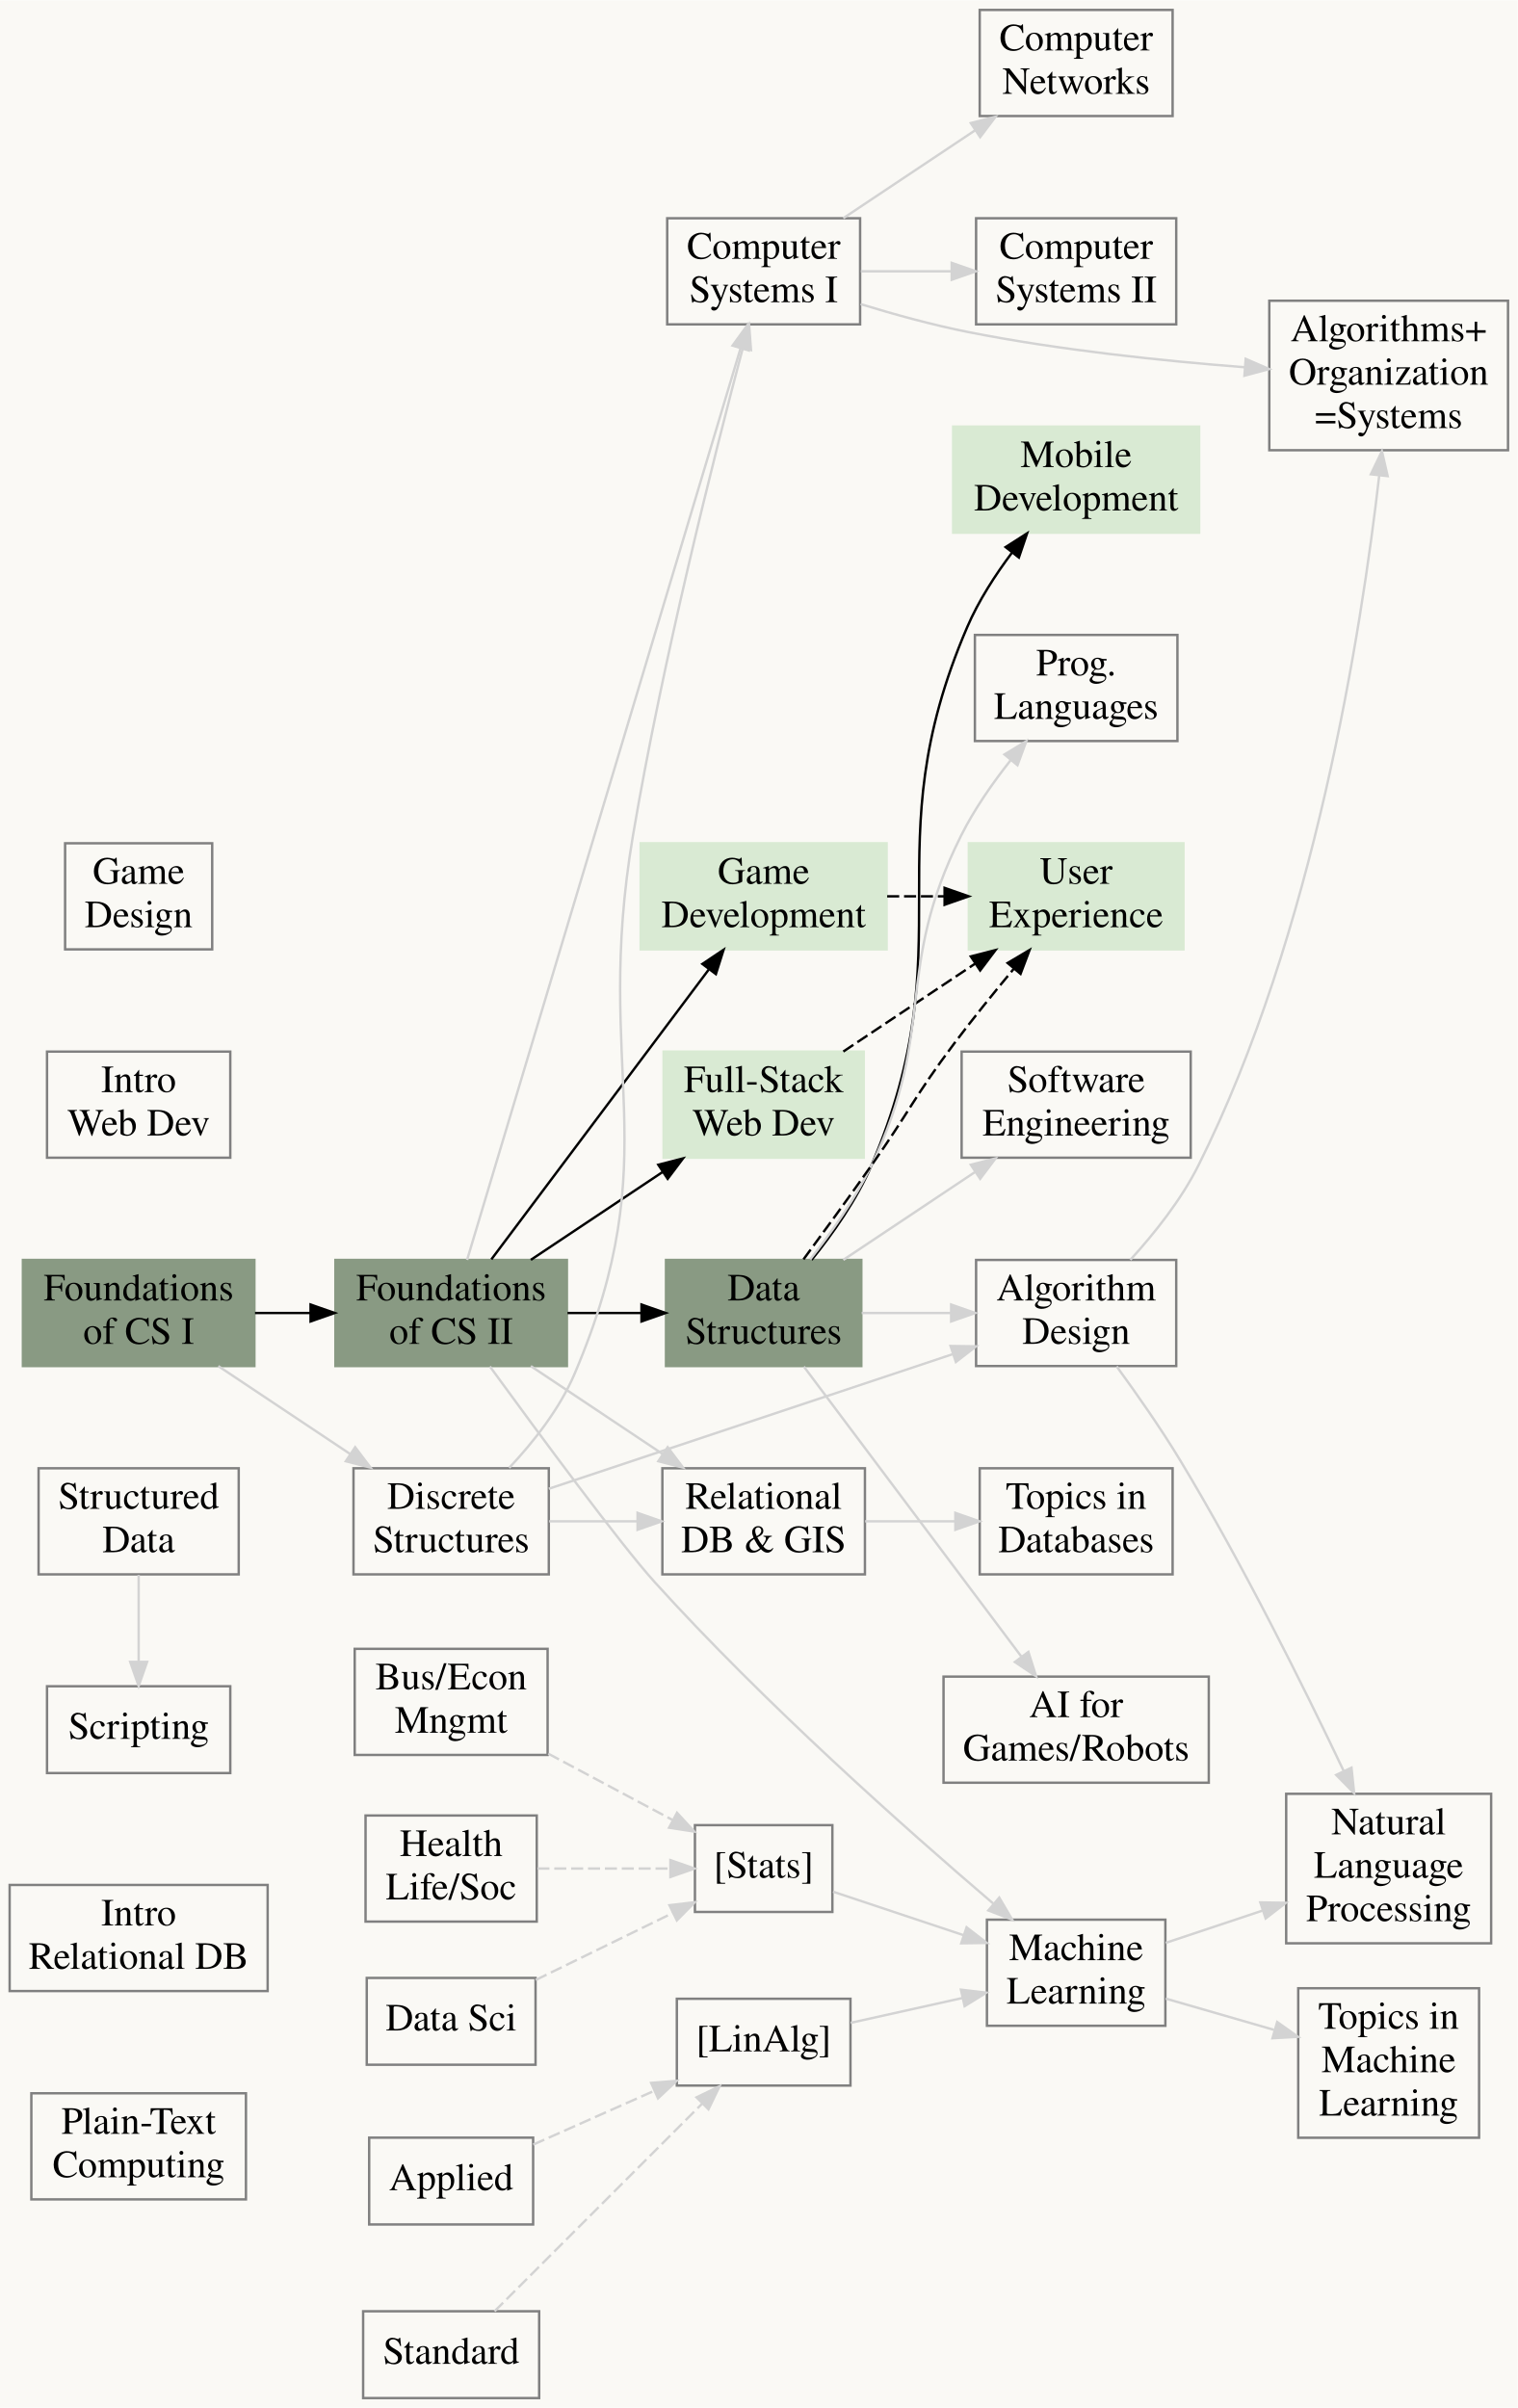
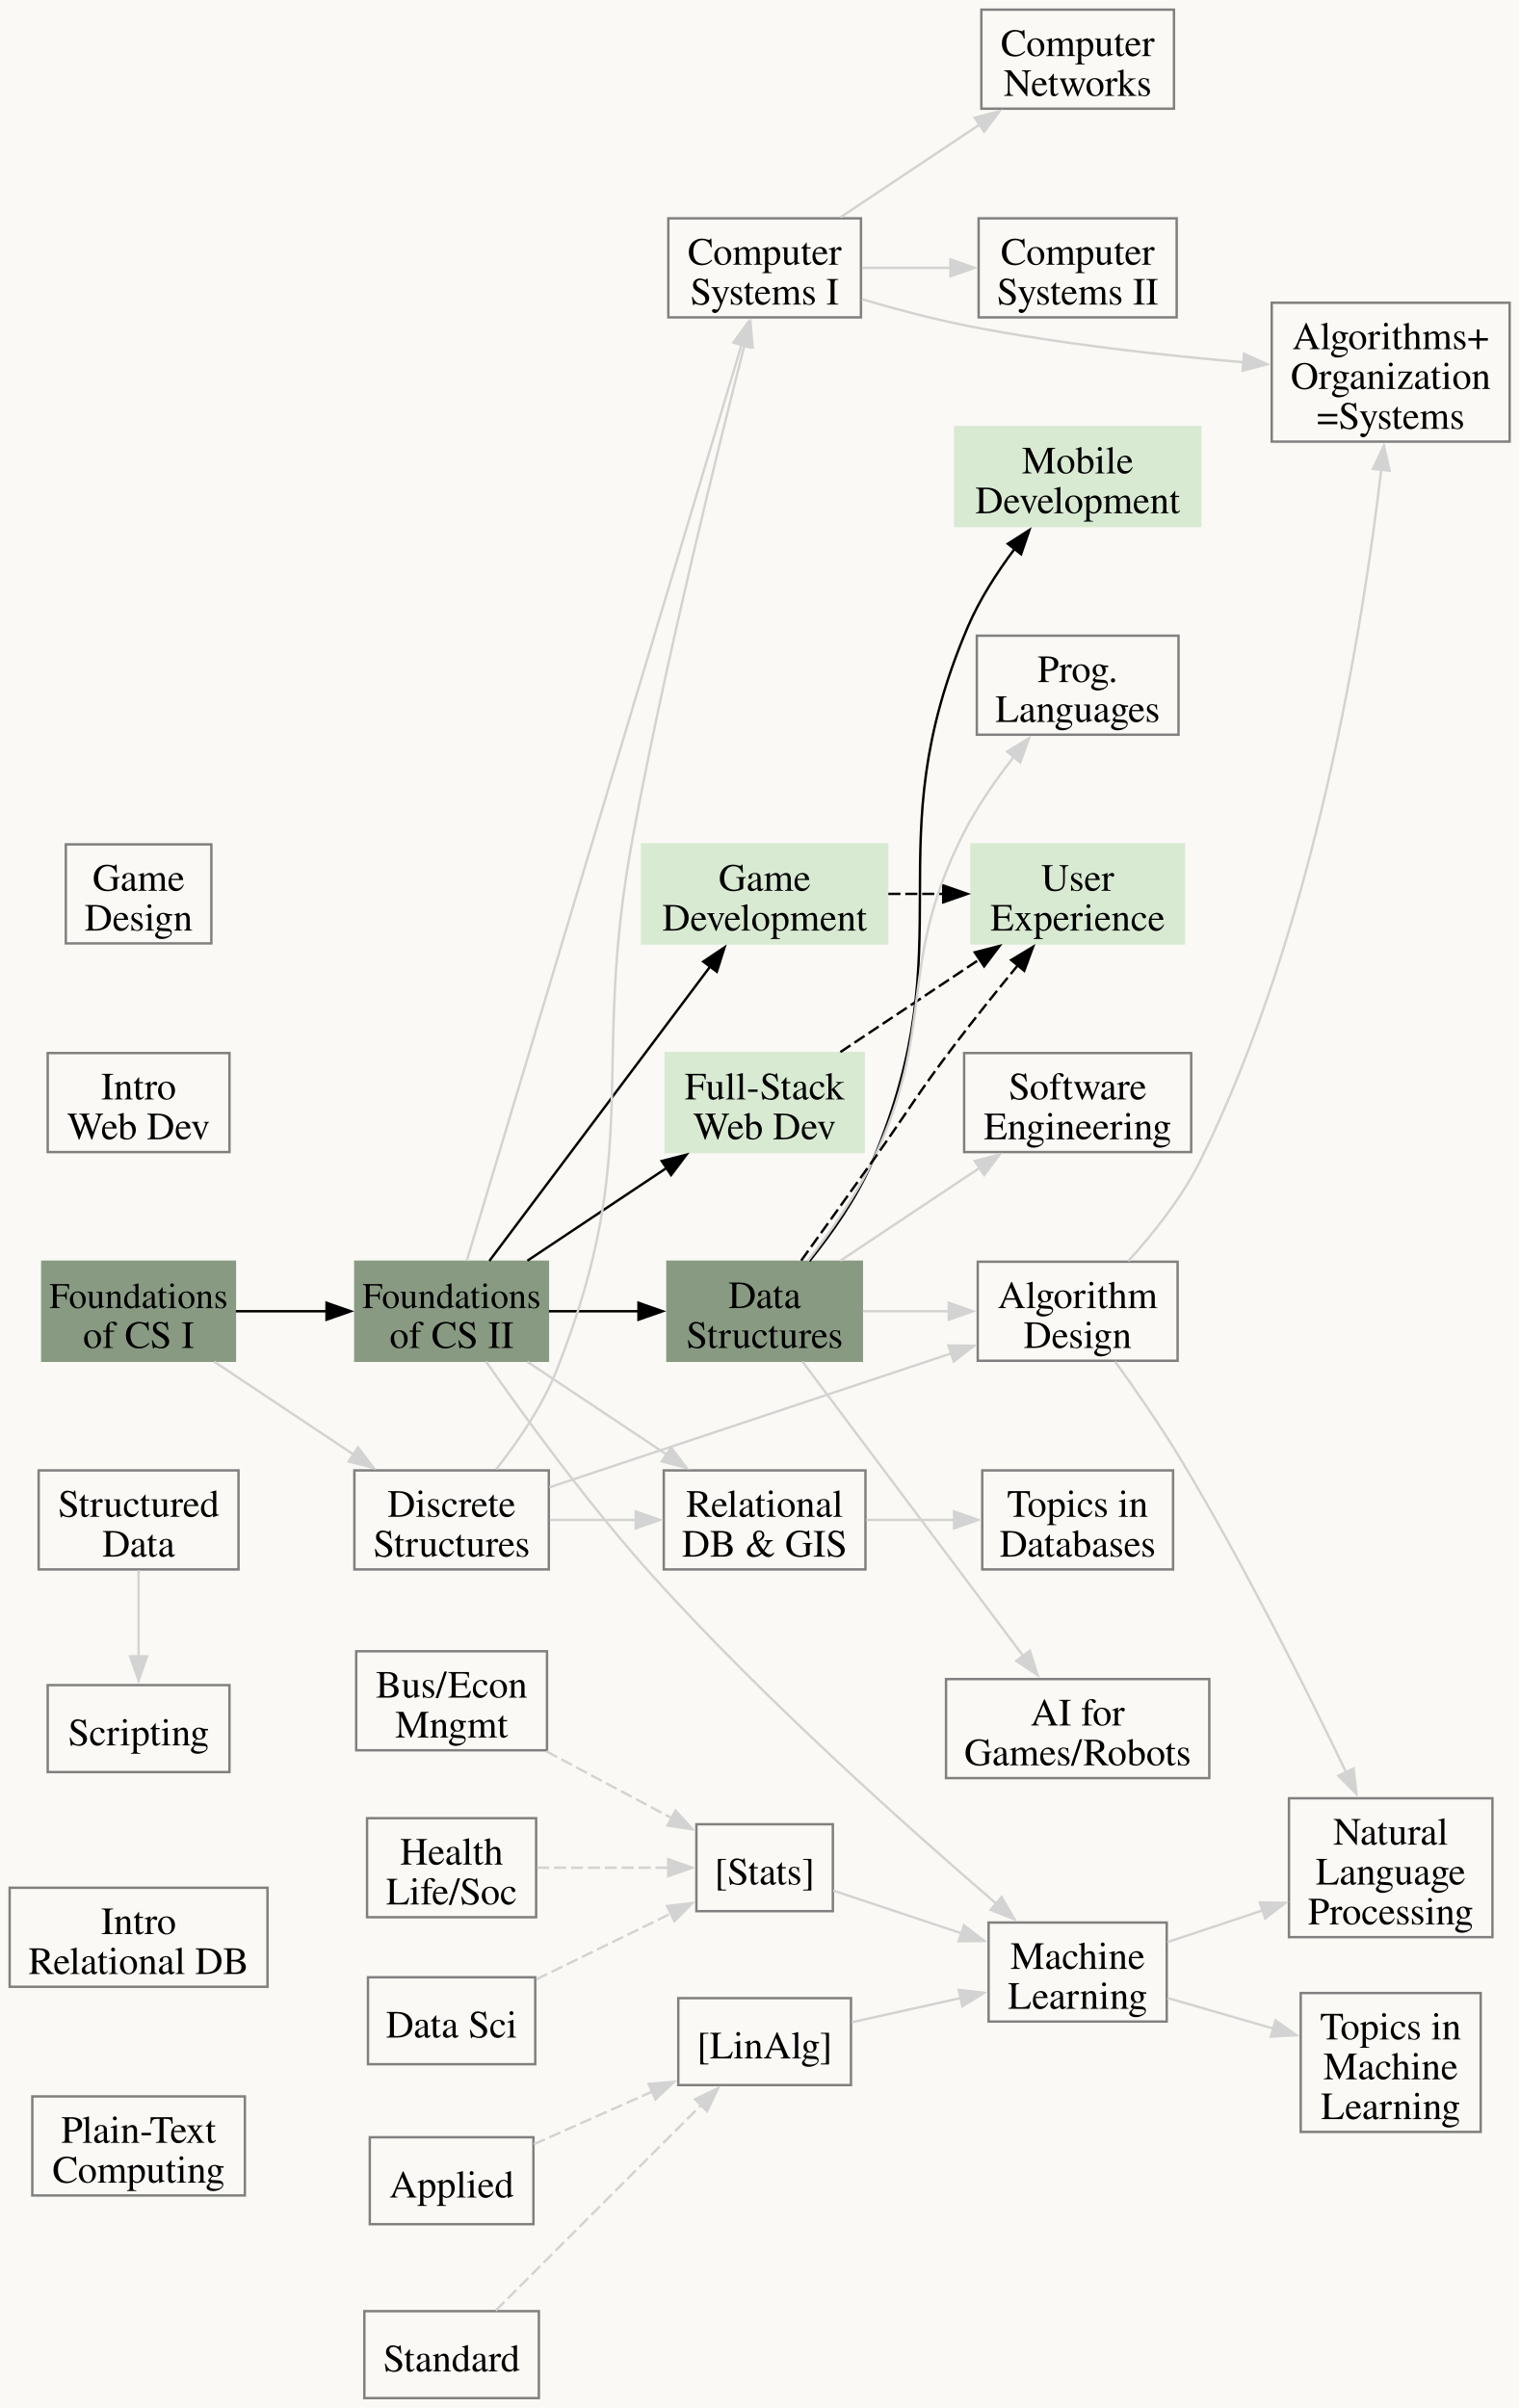
- <svg xmlns="http://www.w3.org/2000/svg" width="629pt" height="998pt" viewBox="0.00 0.00 629.40 998.40">
-   <g id="graph0" class="graph" transform="scale(1 1) rotate(0) translate(4 994.4)">
-     <polygon fill="#faf9f5" stroke="none" points="-4,4 -4,-994.4 625.4,-994.4 625.4,4 -4,4" />
+ <svg xmlns="http://www.w3.org/2000/svg" width="629pt" height="997pt" viewBox="0.00 0.00 629.00 997.00">
+   <g id="graph0" class="graph" transform="scale(1 1) rotate(0) translate(4 992.9)">
+     <polygon fill="#faf9f5" stroke="none" points="-4,4 -4,-992.9 625.02,-992.9 625.02,4 -4,4" />
    <g id="node1" class="node">
-       <polygon fill="none" stroke="gray" points="91.5,-558.4 15.5,-558.4 15.5,-514.4 91.5,-514.4 91.5,-558.4" />
-       <text text-anchor="middle" x="53.5" y="-541.6" font-family="Times" font-size="16.00">Intro</text>
-       <text text-anchor="middle" x="53.5" y="-523.6" font-family="Times" font-size="16.00">Web Dev</text>
+       <polygon fill="none" stroke="gray" points="91,-556.9 15.75,-556.9 15.75,-515.9 91,-515.9 91,-556.9" />
+       <text xml:space="preserve" text-anchor="middle" x="53.38" y="-537.7" font-family="Times" font-size="16.00">Intro</text>
+       <text xml:space="preserve" text-anchor="middle" x="53.38" y="-521.2" font-family="Times" font-size="16.00">Web Dev</text>
    </g>
    <g id="node2" class="node">
-       <polygon fill="none" stroke="gray" points="84,-644.8 23,-644.8 23,-600.8 84,-600.8 84,-644.8" />
-       <text text-anchor="middle" x="53.5" y="-628" font-family="Times" font-size="16.00">Game</text>
-       <text text-anchor="middle" x="53.5" y="-610" font-family="Times" font-size="16.00">Design</text>
+       <polygon fill="none" stroke="gray" points="83.5,-643.3 23.25,-643.3 23.25,-602.3 83.5,-602.3 83.5,-643.3" />
+       <text xml:space="preserve" text-anchor="middle" x="53.38" y="-624.1" font-family="Times" font-size="16.00">Game</text>
+       <text xml:space="preserve" text-anchor="middle" x="53.38" y="-607.6" font-family="Times" font-size="16.00">Design</text>
    </g>
    <g id="node3" class="node">
-       <polygon fill="none" stroke="gray" points="95,-385.6 12,-385.6 12,-341.6 95,-341.6 95,-385.6" />
-       <text text-anchor="middle" x="53.5" y="-368.8" font-family="Times" font-size="16.00">Structured</text>
-       <text text-anchor="middle" x="53.5" y="-350.8" font-family="Times" font-size="16.00">Data</text>
+       <polygon fill="none" stroke="gray" points="94.75,-384.1 12,-384.1 12,-343.1 94.75,-343.1 94.75,-384.1" />
+       <text xml:space="preserve" text-anchor="middle" x="53.38" y="-364.9" font-family="Times" font-size="16.00">Structured</text>
+       <text xml:space="preserve" text-anchor="middle" x="53.38" y="-348.4" font-family="Times" font-size="16.00">Data</text>
    </g>
    <g id="node4" class="node">
-       <polygon fill="none" stroke="gray" points="91.5,-295.2 15.5,-295.2 15.5,-259.2 91.5,-259.2 91.5,-295.2" />
-       <text text-anchor="middle" x="53.5" y="-273.4" font-family="Times" font-size="16.00">Scripting</text>
+       <polygon fill="none" stroke="gray" points="91,-295.2 15.75,-295.2 15.75,-259.2 91,-259.2 91,-295.2" />
+       <text xml:space="preserve" text-anchor="middle" x="53.38" y="-270.25" font-family="Times" font-size="16.00">Scripting</text>
    </g>
    <g id="edge1" class="edge">
-       <path fill="none" stroke="lightgray" d="M53.5,-341.35C53.5,-330.4 53.5,-317.08 53.5,-305.43" />
-       <polygon fill="lightgray" stroke="lightgray" points="57,-305.3 53.5,-295.3 50,-305.3 57,-305.3" />
+       <path fill="none" stroke="lightgray" d="M53.38,-342.68C53.38,-331.9 53.38,-318.56 53.38,-306.74" />
+       <polygon fill="lightgray" stroke="lightgray" points="56.88,-307.09 53.38,-297.09 49.88,-307.09 56.88,-307.09" />
    </g>
    <g id="node5" class="node">
-       <polygon fill="none" stroke="gray" points="107,-212.8 0,-212.8 0,-168.8 107,-168.8 107,-212.8" />
-       <text text-anchor="middle" x="53.5" y="-196" font-family="Times" font-size="16.00">Intro</text>
-       <text text-anchor="middle" x="53.5" y="-178" font-family="Times" font-size="16.00">Relational DB</text>
+       <polygon fill="none" stroke="gray" points="106.75,-211.3 0,-211.3 0,-170.3 106.75,-170.3 106.75,-211.3" />
+       <text xml:space="preserve" text-anchor="middle" x="53.38" y="-192.1" font-family="Times" font-size="16.00">Intro</text>
+       <text xml:space="preserve" text-anchor="middle" x="53.38" y="-175.6" font-family="Times" font-size="16.00">Relational DB</text>
    </g>
    <g id="node6" class="node">
-       <polygon fill="none" stroke="gray" points="98,-126.4 9,-126.4 9,-82.4 98,-82.4 98,-126.4" />
-       <text text-anchor="middle" x="53.5" y="-109.6" font-family="Times" font-size="16.00">Plain-Text</text>
-       <text text-anchor="middle" x="53.5" y="-91.6" font-family="Times" font-size="16.00">Computing</text>
+       <polygon fill="none" stroke="gray" points="97.38,-124.9 9.38,-124.9 9.38,-83.9 97.38,-83.9 97.38,-124.9" />
+       <text xml:space="preserve" text-anchor="middle" x="53.38" y="-105.7" font-family="Times" font-size="16.00">Plain-Text</text>
+       <text xml:space="preserve" text-anchor="middle" x="53.38" y="-89.2" font-family="Times" font-size="16.00">Computing</text>
    </g>
    <g id="node7" class="node">
-       <polygon fill="#899a83" stroke="#899a83" points="101.5,-472 5.5,-472 5.5,-428 101.5,-428 101.5,-472" />
-       <text text-anchor="middle" x="53.5" y="-455.2" font-family="Times" font-size="16.00">Foundations</text>
-       <text text-anchor="middle" x="53.5" y="-437.2" font-family="Times" font-size="16.00">of CS I</text>
+       <polygon fill="#899a83" stroke="#899a83" points="93.25,-470.5 13.5,-470.5 13.5,-429.5 93.25,-429.5 93.25,-470.5" />
+       <text xml:space="preserve" text-anchor="middle" x="53.38" y="-451.3" font-family="Times" font-size="15.00">Foundations</text>
+       <text xml:space="preserve" text-anchor="middle" x="53.38" y="-434.8" font-family="Times" font-size="16.00">of CS I</text>
    </g>
    <g id="node8" class="node">
-       <polygon fill="#899a83" stroke="#899a83" points="231.1,-472 135.1,-472 135.1,-428 231.1,-428 231.1,-472" />
-       <text text-anchor="middle" x="183.1" y="-455.2" font-family="Times" font-size="16.00">Foundations</text>
-       <text text-anchor="middle" x="183.1" y="-437.2" font-family="Times" font-size="16.00">of CS II</text>
+       <polygon fill="#899a83" stroke="#899a83" points="222.85,-470.5 143.1,-470.5 143.1,-429.5 222.85,-429.5 222.85,-470.5" />
+       <text xml:space="preserve" text-anchor="middle" x="182.97" y="-451.3" font-family="Times" font-size="15.00">Foundations</text>
+       <text xml:space="preserve" text-anchor="middle" x="182.97" y="-434.8" font-family="Times" font-size="16.00">of CS II</text>
    </g>
    <g id="edge2" class="edge">
-       <path fill="none" stroke="black" d="M101.76,-450C109.26,-450 117.09,-450 124.79,-450" />
-       <polygon fill="black" stroke="black" points="124.8,-453.5 134.8,-450 124.8,-446.5 124.8,-453.5" />
+       <path fill="none" stroke="black" d="M93.67,-450C105.62,-450 118.87,-450 131.42,-450" />
+       <polygon fill="black" stroke="black" points="131.19,-453.5 141.19,-450 131.19,-446.5 131.19,-453.5" />
    </g>
    <g id="node12" class="node">
-       <polygon fill="none" stroke="gray" points="223.6,-385.6 142.6,-385.6 142.6,-341.6 223.6,-341.6 223.6,-385.6" />
-       <text text-anchor="middle" x="183.1" y="-368.8" font-family="Times" font-size="16.00">Discrete</text>
-       <text text-anchor="middle" x="183.1" y="-350.8" font-family="Times" font-size="16.00">Structures</text>
+       <polygon fill="none" stroke="gray" points="223.22,-384.1 142.72,-384.1 142.72,-343.1 223.22,-343.1 223.22,-384.1" />
+       <text xml:space="preserve" text-anchor="middle" x="182.97" y="-364.9" font-family="Times" font-size="16.00">Discrete</text>
+       <text xml:space="preserve" text-anchor="middle" x="182.97" y="-348.4" font-family="Times" font-size="16.00">Structures</text>
    </g>
    <g id="edge7" class="edge">
-       <path fill="none" stroke="lightgray" d="M86.54,-427.97C103.17,-416.89 123.5,-403.33 141.21,-391.52" />
-       <polygon fill="lightgray" stroke="lightgray" points="143.29,-394.35 149.67,-385.89 139.41,-388.52 143.29,-394.35" />
+       <path fill="none" stroke="lightgray" d="M84.75,-429.08C102.1,-417.52 123.85,-403.01 142.48,-390.6" />
+       <polygon fill="lightgray" stroke="lightgray" points="144.25,-393.62 150.63,-385.16 140.37,-387.8 144.25,-393.62" />
    </g>
    <g id="node9" class="node">
-       <polygon fill="#d9ead3" stroke="#d9ead3" points="354.2,-558.4 271.2,-558.4 271.2,-514.4 354.2,-514.4 354.2,-558.4" />
-       <text text-anchor="middle" x="312.7" y="-541.6" font-family="Times" font-size="16.00">Full-Stack</text>
-       <text text-anchor="middle" x="312.7" y="-523.6" font-family="Times" font-size="16.00">Web Dev</text>
+       <polygon fill="#d9ead3" stroke="#d9ead3" points="353.57,-556.9 271.57,-556.9 271.57,-515.9 353.57,-515.9 353.57,-556.9" />
+       <text xml:space="preserve" text-anchor="middle" x="312.57" y="-537.7" font-family="Times" font-size="16.00">Full-Stack</text>
+       <text xml:space="preserve" text-anchor="middle" x="312.57" y="-521.2" font-family="Times" font-size="16.00">Web Dev</text>
    </g>
    <g id="edge3" class="edge">
-       <path fill="none" stroke="black" d="M216.14,-472.03C232.77,-483.11 253.1,-496.67 270.81,-508.48" />
-       <polygon fill="black" stroke="black" points="269.01,-511.48 279.27,-514.11 272.89,-505.65 269.01,-511.48" />
+       <path fill="none" stroke="black" d="M214.35,-470.92C231.7,-482.48 253.45,-496.99 272.08,-509.4" />
+       <polygon fill="black" stroke="black" points="269.97,-512.2 280.23,-514.84 273.85,-506.38 269.97,-512.2" />
    </g>
    <g id="node10" class="node">
-       <polygon fill="#d9ead3" stroke="#d9ead3" points="363.7,-644.8 261.7,-644.8 261.7,-600.8 363.7,-600.8 363.7,-644.8" />
-       <text text-anchor="middle" x="312.7" y="-628" font-family="Times" font-size="16.00">Game</text>
-       <text text-anchor="middle" x="312.7" y="-610" font-family="Times" font-size="16.00">Development</text>
+       <polygon fill="#d9ead3" stroke="#d9ead3" points="363.32,-643.3 261.82,-643.3 261.82,-602.3 363.32,-602.3 363.32,-643.3" />
+       <text xml:space="preserve" text-anchor="middle" x="312.57" y="-624.1" font-family="Times" font-size="16.00">Game</text>
+       <text xml:space="preserve" text-anchor="middle" x="312.57" y="-607.6" font-family="Times" font-size="16.00">Development</text>
    </g>
    <g id="edge4" class="edge">
-       <path fill="none" stroke="black" d="M199.78,-472.24C222.72,-502.82 264.09,-557.99 289.89,-592.38" />
-       <polygon fill="black" stroke="black" points="287.29,-594.75 296.09,-600.65 292.89,-590.55 287.29,-594.75" />
+       <path fill="none" stroke="black" d="M198.61,-470.84C221.47,-501.33 264.16,-558.24 290.3,-593.1" />
+       <polygon fill="black" stroke="black" points="287.18,-594.77 295.98,-600.67 292.78,-590.57 287.18,-594.77" />
    </g>
    <g id="node11" class="node">
-       <polygon fill="none" stroke="gray" points="352.7,-904 272.7,-904 272.7,-860 352.7,-860 352.7,-904" />
-       <text text-anchor="middle" x="312.7" y="-887.2" font-family="Times" font-size="16.00">Computer</text>
-       <text text-anchor="middle" x="312.7" y="-869.2" font-family="Times" font-size="16.00">Systems I</text>
+       <polygon fill="none" stroke="gray" points="352.45,-902.5 272.7,-902.5 272.7,-861.5 352.45,-861.5 352.45,-902.5" />
+       <text xml:space="preserve" text-anchor="middle" x="312.57" y="-883.3" font-family="Times" font-size="16.00">Computer</text>
+       <text xml:space="preserve" text-anchor="middle" x="312.57" y="-866.8" font-family="Times" font-size="16.00">Systems I</text>
    </g>
    <g id="edge5" class="edge">
-       <path fill="none" stroke="lightgray" d="M189.71,-472.02C211.02,-543.07 278.06,-766.53 303.12,-850.07" />
-       <polygon fill="lightgray" stroke="lightgray" points="299.8,-851.2 306.03,-859.77 306.51,-849.19 299.8,-851.2" />
+       <path fill="none" stroke="lightgray" d="M189.23,-470.84C210.16,-540.62 277.9,-766.4 303.05,-850.26" />
+       <polygon fill="lightgray" stroke="lightgray" points="299.65,-851.1 305.88,-859.67 306.36,-849.09 299.65,-851.1" />
    </g>
    <g id="node13" class="node">
-       <polygon fill="#899a83" stroke="#899a83" points="353.2,-472 272.2,-472 272.2,-428 353.2,-428 353.2,-472" />
-       <text text-anchor="middle" x="312.7" y="-455.2" font-family="Times" font-size="16.00">Data</text>
-       <text text-anchor="middle" x="312.7" y="-437.2" font-family="Times" font-size="16.00">Structures</text>
+       <polygon fill="#899a83" stroke="#899a83" points="352.82,-470.5 272.32,-470.5 272.32,-429.5 352.82,-429.5 352.82,-470.5" />
+       <text xml:space="preserve" text-anchor="middle" x="312.57" y="-451.3" font-family="Times" font-size="16.00">Data</text>
+       <text xml:space="preserve" text-anchor="middle" x="312.57" y="-434.8" font-family="Times" font-size="16.00">Structures</text>
    </g>
    <g id="edge8" class="edge">
-       <path fill="none" stroke="black" d="M231.36,-450C241.29,-450 251.78,-450 261.81,-450" />
-       <polygon fill="black" stroke="black" points="262.04,-453.5 272.04,-450 262.04,-446.5 262.04,-453.5" />
+       <path fill="none" stroke="black" d="M223.27,-450C235.1,-450 248.22,-450 260.67,-450" />
+       <polygon fill="black" stroke="black" points="260.34,-453.5 270.34,-450 260.34,-446.5 260.34,-453.5" />
    </g>
    <g id="node14" class="node">
-       <polygon fill="none" stroke="gray" points="354.7,-385.6 270.7,-385.6 270.7,-341.6 354.7,-341.6 354.7,-385.6" />
-       <text text-anchor="middle" x="312.7" y="-368.8" font-family="Times" font-size="16.00">Relational</text>
-       <text text-anchor="middle" x="312.7" y="-350.8" font-family="Times" font-size="16.00">DB &amp; GIS</text>
+       <polygon fill="none" stroke="gray" points="354.32,-384.1 270.82,-384.1 270.82,-343.1 354.32,-343.1 354.32,-384.1" />
+       <text xml:space="preserve" text-anchor="middle" x="312.57" y="-364.9" font-family="Times" font-size="16.00">Relational</text>
+       <text xml:space="preserve" text-anchor="middle" x="312.57" y="-348.4" font-family="Times" font-size="16.00">DB &amp; GIS</text>
    </g>
    <g id="edge9" class="edge">
-       <path fill="none" stroke="lightgray" d="M216.14,-427.97C232.77,-416.89 253.1,-403.33 270.81,-391.52" />
-       <polygon fill="lightgray" stroke="lightgray" points="272.89,-394.35 279.27,-385.89 269.01,-388.52 272.89,-394.35" />
+       <path fill="none" stroke="lightgray" d="M214.35,-429.08C231.7,-417.52 253.45,-403.01 272.08,-390.6" />
+       <polygon fill="lightgray" stroke="lightgray" points="273.85,-393.62 280.23,-385.16 269.97,-387.8 273.85,-393.62" />
    </g>
    <g id="node21" class="node">
-       <polygon fill="none" stroke="gray" points="479.3,-198.4 405.3,-198.4 405.3,-154.4 479.3,-154.4 479.3,-198.4" />
-       <text text-anchor="middle" x="442.3" y="-181.6" font-family="Times" font-size="16.00">Machine</text>
-       <text text-anchor="middle" x="442.3" y="-163.6" font-family="Times" font-size="16.00">Learning</text>
+       <polygon fill="none" stroke="gray" points="479.05,-196.9 405.3,-196.9 405.3,-155.9 479.05,-155.9 479.05,-196.9" />
+       <text xml:space="preserve" text-anchor="middle" x="442.17" y="-177.7" font-family="Times" font-size="16.00">Machine</text>
+       <text xml:space="preserve" text-anchor="middle" x="442.17" y="-161.2" font-family="Times" font-size="16.00">Learning</text>
    </g>
    <g id="edge20" class="edge">
-       <path fill="none" stroke="lightgray" d="M199.17,-427.81C219.43,-400 253.32,-354.07 267.5,-338.4 312.79,-288.34 371.36,-236.29 407.88,-205.11" />
-       <polygon fill="lightgray" stroke="lightgray" points="410.41,-207.55 415.77,-198.41 405.88,-202.22 410.41,-207.55" />
+       <path fill="none" stroke="lightgray" d="M197.19,-429.2C213.17,-406.33 240.41,-368.91 267.12,-339.4 313.05,-288.67 372.38,-235.71 408.83,-204.41" />
+       <polygon fill="lightgray" stroke="lightgray" points="410.66,-207.45 415.99,-198.3 406.11,-202.13 410.66,-207.45" />
    </g>
    <g id="node19" class="node">
-       <polygon fill="#d9ead3" stroke="#d9ead3" points="486.8,-644.8 397.8,-644.8 397.8,-600.8 486.8,-600.8 486.8,-644.8" />
-       <text text-anchor="middle" x="442.3" y="-628" font-family="Times" font-size="16.00">User</text>
-       <text text-anchor="middle" x="442.3" y="-610" font-family="Times" font-size="16.00">Experience</text>
+       <polygon fill="#d9ead3" stroke="#d9ead3" points="486.17,-643.3 398.17,-643.3 398.17,-602.3 486.17,-602.3 486.17,-643.3" />
+       <text xml:space="preserve" text-anchor="middle" x="442.17" y="-624.1" font-family="Times" font-size="16.00">User</text>
+       <text xml:space="preserve" text-anchor="middle" x="442.17" y="-607.6" font-family="Times" font-size="16.00">Experience</text>
    </g>
    <g id="edge16" class="edge">
-       <path fill="none" stroke="black" stroke-dasharray="5,2" d="M345.74,-558.43C362.37,-569.51 382.7,-583.07 400.41,-594.88" />
-       <polygon fill="black" stroke="black" points="398.61,-597.88 408.87,-600.51 402.49,-592.05 398.61,-597.88" />
+       <path fill="none" stroke="black" d="M343.95,-557.32C361.3,-568.88 383.05,-583.39 401.68,-595.8" stroke-dasharray="5,2" />
+       <polygon fill="black" stroke="black" points="399.57,-598.6 409.83,-601.24 403.45,-592.78 399.57,-598.6" />
    </g>
    <g id="edge17" class="edge">
-       <path fill="none" stroke="black" stroke-dasharray="5,2" d="M363.92,-622.8C371.69,-622.8 379.74,-622.8 387.58,-622.8" />
-       <polygon fill="black" stroke="black" points="387.74,-626.3 397.74,-622.8 387.74,-619.3 387.74,-626.3" />
+       <path fill="none" stroke="black" d="M363.8,-622.8C371.31,-622.8 379.09,-622.8 386.68,-622.8" stroke-dasharray="5,2" />
+       <polygon fill="black" stroke="black" points="386.51,-626.3 396.51,-622.8 386.51,-619.3 386.51,-626.3" />
    </g>
    <g id="node16" class="node">
-       <polygon fill="none" stroke="gray" points="483.8,-904 400.8,-904 400.8,-860 483.8,-860 483.8,-904" />
-       <text text-anchor="middle" x="442.3" y="-887.2" font-family="Times" font-size="16.00">Computer</text>
-       <text text-anchor="middle" x="442.3" y="-869.2" font-family="Times" font-size="16.00">Systems II</text>
+       <polygon fill="none" stroke="gray" points="483.17,-902.5 401.17,-902.5 401.17,-861.5 483.17,-861.5 483.17,-902.5" />
+       <text xml:space="preserve" text-anchor="middle" x="442.17" y="-883.3" font-family="Times" font-size="16.00">Computer</text>
+       <text xml:space="preserve" text-anchor="middle" x="442.17" y="-866.8" font-family="Times" font-size="16.00">Systems II</text>
    </g>
    <g id="edge12" class="edge">
-       <path fill="none" stroke="lightgray" d="M353,-882C364.84,-882 377.96,-882 390.42,-882" />
-       <polygon fill="lightgray" stroke="lightgray" points="390.69,-885.5 400.69,-882 390.69,-878.5 390.69,-885.5" />
+       <path fill="none" stroke="lightgray" d="M352.87,-882C364.47,-882 377.3,-882 389.53,-882" />
+       <polygon fill="lightgray" stroke="lightgray" points="389.5,-885.5 399.5,-882 389.5,-878.5 389.5,-885.5" />
    </g>
    <g id="node25" class="node">
-       <polygon fill="none" stroke="gray" points="482.3,-990.4 402.3,-990.4 402.3,-946.4 482.3,-946.4 482.3,-990.4" />
-       <text text-anchor="middle" x="442.3" y="-973.6" font-family="Times" font-size="16.00">Computer</text>
-       <text text-anchor="middle" x="442.3" y="-955.6" font-family="Times" font-size="16.00">Networks</text>
+       <polygon fill="none" stroke="gray" points="482.05,-988.9 402.3,-988.9 402.3,-947.9 482.05,-947.9 482.05,-988.9" />
+       <text xml:space="preserve" text-anchor="middle" x="442.17" y="-969.7" font-family="Times" font-size="16.00">Computer</text>
+       <text xml:space="preserve" text-anchor="middle" x="442.17" y="-953.2" font-family="Times" font-size="16.00">Networks</text>
    </g>
    <g id="edge24" class="edge">
-       <path fill="none" stroke="lightgray" d="M345.74,-904.03C362.37,-915.11 382.7,-928.67 400.41,-940.48" />
-       <polygon fill="lightgray" stroke="lightgray" points="398.61,-943.48 408.87,-946.11 402.49,-937.65 398.61,-943.48" />
+       <path fill="none" stroke="lightgray" d="M343.95,-902.92C361.3,-914.48 383.05,-928.99 401.68,-941.4" />
+       <polygon fill="lightgray" stroke="lightgray" points="399.57,-944.2 409.83,-946.84 403.45,-938.38 399.57,-944.2" />
    </g>
    <g id="node27" class="node">
-       <polygon fill="none" stroke="gray" points="621.4,-869.8 522.4,-869.8 522.4,-807.8 621.4,-807.8 621.4,-869.8" />
-       <text text-anchor="middle" x="571.9" y="-853" font-family="Times" font-size="16.00">Algorithms+</text>
-       <text text-anchor="middle" x="571.9" y="-835" font-family="Times" font-size="16.00">Organization</text>
-       <text text-anchor="middle" x="571.9" y="-817" font-family="Times" font-size="16.00">=Systems</text>
+       <polygon fill="none" stroke="gray" points="621.02,-867.55 522.52,-867.55 522.52,-810.05 621.02,-810.05 621.02,-867.55" />
+       <text xml:space="preserve" text-anchor="middle" x="571.77" y="-848.35" font-family="Times" font-size="16.00">Algorithms+</text>
+       <text xml:space="preserve" text-anchor="middle" x="571.77" y="-831.85" font-family="Times" font-size="16.00">Organization</text>
+       <text xml:space="preserve" text-anchor="middle" x="571.77" y="-815.35" font-family="Times" font-size="16.00">=Systems</text>
    </g>
    <g id="edge26" class="edge">
-       <path fill="none" stroke="lightgray" d="M352.91,-868.4C366.91,-864.11 382.82,-859.73 397.6,-856.8 435.32,-849.32 478.3,-844.84 512.13,-842.22" />
-       <polygon fill="lightgray" stroke="lightgray" points="512.61,-845.69 522.33,-841.46 512.09,-838.71 512.61,-845.69" />
+       <path fill="none" stroke="lightgray" d="M352.83,-869.02C366.84,-864.9 382.73,-860.68 397.47,-857.8 434.92,-850.48 477.47,-845.77 511.16,-842.87" />
+       <polygon fill="lightgray" stroke="lightgray" points="511.04,-846.4 520.72,-842.08 510.47,-839.42 511.04,-846.4" />
    </g>
    <g id="edge6" class="edge">
-       <path fill="none" stroke="lightgray" d="M207.18,-385.79C217.29,-396.54 228.12,-410.27 234.3,-424.8 273.37,-516.61 241.83,-549.62 258.5,-648 270.87,-721.04 292.18,-805.4 304.06,-850.19" />
-       <polygon fill="lightgray" stroke="lightgray" points="300.69,-851.16 306.65,-859.92 307.45,-849.35 300.69,-851.16" />
+       <path fill="none" stroke="lightgray" d="M201.43,-384.59C210.46,-396.01 220.64,-410.84 226.55,-425.8 263.06,-518.15 239.88,-549.38 258.12,-647 271.79,-720.12 292.71,-804.91 304.23,-849.97" />
+       <polygon fill="lightgray" stroke="lightgray" points="300.83,-850.78 306.71,-859.6 307.61,-849.04 300.83,-850.78" />
    </g>
    <g id="edge10" class="edge">
-       <path fill="none" stroke="lightgray" d="M223.75,-363.6C235.35,-363.6 248.15,-363.6 260.35,-363.6" />
-       <polygon fill="lightgray" stroke="lightgray" points="260.4,-367.1 270.4,-363.6 260.4,-360.1 260.4,-367.1" />
+       <path fill="none" stroke="lightgray" d="M223.63,-363.6C234.99,-363.6 247.51,-363.6 259.48,-363.6" />
+       <polygon fill="lightgray" stroke="lightgray" points="259.21,-367.1 269.21,-363.6 259.21,-360.1 259.21,-367.1" />
    </g>
    <g id="node17" class="node">
-       <polygon fill="none" stroke="gray" points="483.8,-472 400.8,-472 400.8,-428 483.8,-428 483.8,-472" />
-       <text text-anchor="middle" x="442.3" y="-455.2" font-family="Times" font-size="16.00">Algorithm</text>
-       <text text-anchor="middle" x="442.3" y="-437.2" font-family="Times" font-size="16.00">Design</text>
+       <polygon fill="none" stroke="gray" points="483.55,-470.5 400.8,-470.5 400.8,-429.5 483.55,-429.5 483.55,-470.5" />
+       <text xml:space="preserve" text-anchor="middle" x="442.17" y="-451.3" font-family="Times" font-size="16.00">Algorithm</text>
+       <text xml:space="preserve" text-anchor="middle" x="442.17" y="-434.8" font-family="Times" font-size="16.00">Design</text>
    </g>
    <g id="edge13" class="edge">
-       <path fill="none" stroke="lightgray" d="M223.6,-377.1C268.76,-392.15 341.89,-416.53 391.01,-432.9" />
-       <polygon fill="lightgray" stroke="lightgray" points="390.21,-436.32 400.8,-436.17 392.42,-429.68 390.21,-436.32" />
+       <path fill="none" stroke="lightgray" d="M223.47,-377.1C268.35,-392.06 340.85,-416.22 389.95,-432.59" />
+       <polygon fill="lightgray" stroke="lightgray" points="388.64,-435.85 399.24,-435.69 390.86,-429.2 388.64,-435.85" />
    </g>
    <g id="node15" class="node">
-       <polygon fill="#d9ead3" stroke="#d9ead3" points="493.3,-817.6 391.3,-817.6 391.3,-773.6 493.3,-773.6 493.3,-817.6" />
-       <text text-anchor="middle" x="442.3" y="-800.8" font-family="Times" font-size="16.00">Mobile</text>
-       <text text-anchor="middle" x="442.3" y="-782.8" font-family="Times" font-size="16.00">Development</text>
+       <polygon fill="#d9ead3" stroke="#d9ead3" points="492.92,-816.1 391.42,-816.1 391.42,-775.1 492.92,-775.1 492.92,-816.1" />
+       <text xml:space="preserve" text-anchor="middle" x="442.17" y="-796.9" font-family="Times" font-size="16.00">Mobile</text>
+       <text xml:space="preserve" text-anchor="middle" x="442.17" y="-780.4" font-family="Times" font-size="16.00">Development</text>
    </g>
    <g id="edge11" class="edge">
-       <path fill="none" stroke="black" d="M332.58,-472.01C341.5,-483.04 351.36,-497.04 357.4,-511.2 396.95,-603.87 357.3,-641.84 397.1,-734.4 401.78,-745.29 408.73,-756.06 415.79,-765.46" />
-       <polygon fill="black" stroke="black" points="413.04,-767.63 421.96,-773.34 418.55,-763.31 413.04,-767.63" />
+       <path fill="none" stroke="black" d="M331.08,-470.72C340.34,-482.19 350.91,-497.13 357.27,-512.2 396.15,-604.19 357.49,-641.57 396.72,-733.4 401.58,-744.77 408.86,-756.04 416.18,-765.8" />
+       <polygon fill="black" stroke="black" points="413.26,-767.75 422.19,-773.46 418.76,-763.43 413.26,-767.75" />
    </g>
    <g id="edge14" class="edge">
-       <path fill="none" stroke="lightgray" d="M353.35,-450C365.07,-450 378.01,-450 390.31,-450" />
-       <polygon fill="lightgray" stroke="lightgray" points="390.45,-453.5 400.45,-450 390.45,-446.5 390.45,-453.5" />
+       <path fill="none" stroke="lightgray" d="M353.23,-450C364.59,-450 377.11,-450 389.08,-450" />
+       <polygon fill="lightgray" stroke="lightgray" points="388.81,-453.5 398.81,-450 388.81,-446.5 388.81,-453.5" />
    </g>
    <g id="node18" class="node">
-       <polygon fill="none" stroke="gray" points="484.3,-731.2 400.3,-731.2 400.3,-687.2 484.3,-687.2 484.3,-731.2" />
-       <text text-anchor="middle" x="442.3" y="-714.4" font-family="Times" font-size="16.00">Prog.</text>
-       <text text-anchor="middle" x="442.3" y="-696.4" font-family="Times" font-size="16.00">Languages</text>
+       <polygon fill="none" stroke="gray" points="483.92,-729.7 400.42,-729.7 400.42,-688.7 483.92,-688.7 483.92,-729.7" />
+       <text xml:space="preserve" text-anchor="middle" x="442.17" y="-710.5" font-family="Times" font-size="16.00">Prog.</text>
+       <text xml:space="preserve" text-anchor="middle" x="442.17" y="-694" font-family="Times" font-size="16.00">Languages</text>
    </g>
    <g id="edge15" class="edge">
-       <path fill="none" stroke="lightgray" d="M332.02,-472.26C340.82,-483.35 350.73,-497.33 357.4,-511.2 384.7,-567.99 366.41,-591.65 394.6,-648 400.05,-658.9 407.61,-669.74 415.1,-679.21" />
-       <polygon fill="lightgray" stroke="lightgray" points="412.57,-681.63 421.62,-687.13 417.97,-677.18 412.57,-681.63" />
+       <path fill="none" stroke="lightgray" d="M330.52,-470.97C339.62,-482.51 350.22,-497.44 357.27,-512.2 384.1,-568.27 366.79,-591.36 394.47,-647 400.13,-658.36 407.99,-669.69 415.7,-679.51" />
+       <polygon fill="lightgray" stroke="lightgray" points="412.97,-681.71 422.01,-687.24 418.4,-677.28 412.97,-681.71" />
    </g>
    <g id="edge18" class="edge">
-       <path fill="none" stroke="black" stroke-dasharray="5,2" d="M329.23,-472.25C337.75,-483.8 348.23,-498.18 357.4,-511.2 372.99,-533.33 375.35,-539.95 391.6,-561.6 399.37,-571.94 408.24,-582.92 416.38,-592.68" />
-       <polygon fill="black" stroke="black" points="413.88,-595.14 422.99,-600.55 419.24,-590.64 413.88,-595.14" />
+       <path fill="none" stroke="black" d="M327.72,-470.99C336.4,-483.03 347.47,-498.45 357.27,-512.2 372.56,-533.65 375.54,-539.62 391.47,-560.6 399.75,-571.5 409.14,-583.19 417.57,-593.46" stroke-dasharray="5,2" />
+       <polygon fill="black" stroke="black" points="414.65,-595.42 423.72,-600.9 420.05,-590.96 414.65,-595.42" />
    </g>
    <g id="node20" class="node">
-       <polygon fill="none" stroke="gray" points="489.8,-558.4 394.8,-558.4 394.8,-514.4 489.8,-514.4 489.8,-558.4" />
-       <text text-anchor="middle" x="442.3" y="-541.6" font-family="Times" font-size="16.00">Software</text>
-       <text text-anchor="middle" x="442.3" y="-523.6" font-family="Times" font-size="16.00">Engineering</text>
+       <polygon fill="none" stroke="gray" points="489.17,-556.9 395.17,-556.9 395.17,-515.9 489.17,-515.9 489.17,-556.9" />
+       <text xml:space="preserve" text-anchor="middle" x="442.17" y="-537.7" font-family="Times" font-size="16.00">Software</text>
+       <text xml:space="preserve" text-anchor="middle" x="442.17" y="-521.2" font-family="Times" font-size="16.00">Engineering</text>
    </g>
    <g id="edge19" class="edge">
-       <path fill="none" stroke="lightgray" d="M345.74,-472.03C362.37,-483.11 382.7,-496.67 400.41,-508.48" />
-       <polygon fill="lightgray" stroke="lightgray" points="398.61,-511.48 408.87,-514.11 402.49,-505.65 398.61,-511.48" />
+       <path fill="none" stroke="lightgray" d="M343.95,-470.92C361.3,-482.48 383.05,-496.99 401.68,-509.4" />
+       <polygon fill="lightgray" stroke="lightgray" points="399.57,-512.2 409.83,-514.84 403.45,-506.38 399.57,-512.2" />
    </g>
    <g id="node24" class="node">
-       <polygon fill="none" stroke="gray" points="497.3,-299.2 387.3,-299.2 387.3,-255.2 497.3,-255.2 497.3,-299.2" />
-       <text text-anchor="middle" x="442.3" y="-282.4" font-family="Times" font-size="16.00">AI for</text>
-       <text text-anchor="middle" x="442.3" y="-264.4" font-family="Times" font-size="16.00">Games/Robots</text>
+       <polygon fill="none" stroke="gray" points="496.67,-297.7 387.67,-297.7 387.67,-256.7 496.67,-256.7 496.67,-297.7" />
+       <text xml:space="preserve" text-anchor="middle" x="442.17" y="-278.5" font-family="Times" font-size="16.00">AI for</text>
+       <text xml:space="preserve" text-anchor="middle" x="442.17" y="-262" font-family="Times" font-size="16.00">Games/Robots</text>
    </g>
    <g id="edge23" class="edge">
-       <path fill="none" stroke="lightgray" d="M329.38,-427.76C352.32,-397.18 393.69,-342.01 419.49,-307.62" />
-       <polygon fill="lightgray" stroke="lightgray" points="422.49,-309.45 425.69,-299.35 416.89,-305.25 422.49,-309.45" />
+       <path fill="none" stroke="lightgray" d="M328.21,-429.16C351.07,-398.67 393.76,-341.76 419.9,-306.9" />
+       <polygon fill="lightgray" stroke="lightgray" points="422.38,-309.43 425.58,-299.33 416.78,-305.23 422.38,-309.43" />
    </g>
    <g id="node26" class="node">
-       <polygon fill="none" stroke="gray" points="482.3,-385.6 402.3,-385.6 402.3,-341.6 482.3,-341.6 482.3,-385.6" />
-       <text text-anchor="middle" x="442.3" y="-368.8" font-family="Times" font-size="16.00">Topics in</text>
-       <text text-anchor="middle" x="442.3" y="-350.8" font-family="Times" font-size="16.00">Databases</text>
+       <polygon fill="none" stroke="gray" points="481.67,-384.1 402.67,-384.1 402.67,-343.1 481.67,-343.1 481.67,-384.1" />
+       <text xml:space="preserve" text-anchor="middle" x="442.17" y="-364.9" font-family="Times" font-size="16.00">Topics in</text>
+       <text xml:space="preserve" text-anchor="middle" x="442.17" y="-348.4" font-family="Times" font-size="16.00">Databases</text>
    </g>
    <g id="edge25" class="edge">
-       <path fill="none" stroke="lightgray" d="M354.78,-363.6C366.67,-363.6 379.74,-363.6 392.06,-363.6" />
-       <polygon fill="lightgray" stroke="lightgray" points="392.2,-367.1 402.2,-363.6 392.2,-360.1 392.2,-367.1" />
+       <path fill="none" stroke="lightgray" d="M354.65,-363.6C366.3,-363.6 379.07,-363.6 391.17,-363.6" />
+       <polygon fill="lightgray" stroke="lightgray" points="391,-367.1 401,-363.6 391,-360.1 391,-367.1" />
    </g>
    <g id="edge27" class="edge">
-       <path fill="none" stroke="lightgray" d="M464.78,-472.05C474.75,-482.98 485.84,-496.89 493,-511.2 540.87,-606.84 560.61,-732.96 567.98,-797.24" />
-       <polygon fill="lightgray" stroke="lightgray" points="564.52,-797.83 569.1,-807.39 571.48,-797.07 564.52,-797.83" />
+       <path fill="none" stroke="lightgray" d="M463.1,-470.77C473.45,-482.13 485.32,-496.97 492.87,-512.2 540.58,-608.38 560.47,-735.07 567.89,-798.69" />
+       <polygon fill="lightgray" stroke="lightgray" points="564.37,-798.76 568.96,-808.31 571.33,-797.99 564.37,-798.76" />
    </g>
    <g id="node29" class="node">
-       <polygon fill="none" stroke="gray" points="614.4,-250.6 529.4,-250.6 529.4,-188.6 614.4,-188.6 614.4,-250.6" />
-       <text text-anchor="middle" x="571.9" y="-233.8" font-family="Times" font-size="16.00">Natural</text>
-       <text text-anchor="middle" x="571.9" y="-215.8" font-family="Times" font-size="16.00">Language</text>
-       <text text-anchor="middle" x="571.9" y="-197.8" font-family="Times" font-size="16.00">Processing</text>
+       <polygon fill="none" stroke="gray" points="613.9,-248.35 529.65,-248.35 529.65,-190.85 613.9,-190.85 613.9,-248.35" />
+       <text xml:space="preserve" text-anchor="middle" x="571.77" y="-229.15" font-family="Times" font-size="16.00">Natural</text>
+       <text xml:space="preserve" text-anchor="middle" x="571.77" y="-212.65" font-family="Times" font-size="16.00">Language</text>
+       <text xml:space="preserve" text-anchor="middle" x="571.77" y="-196.15" font-family="Times" font-size="16.00">Processing</text>
    </g>
    <g id="edge30" class="edge">
-       <path fill="none" stroke="lightgray" d="M459.09,-427.85C467.43,-416.44 477.43,-402.16 485.5,-388.8 511.22,-346.22 536.62,-295.08 553.16,-260.25" />
-       <polygon fill="lightgray" stroke="lightgray" points="556.48,-261.42 557.58,-250.88 550.14,-258.43 556.48,-261.42" />
+       <path fill="none" stroke="lightgray" d="M457.68,-429.16C466.25,-417.29 476.85,-402 485.37,-387.8 511.11,-344.95 536.79,-293.58 553.38,-258.97" />
+       <polygon fill="lightgray" stroke="lightgray" points="556.44,-260.7 557.58,-250.17 550.12,-257.69 556.44,-260.7" />
    </g>
    <g id="node28" class="node">
-       <polygon fill="none" stroke="gray" points="609.4,-169.96 534.4,-169.96 534.4,-107.96 609.4,-107.96 609.4,-169.96" />
-       <text text-anchor="middle" x="571.9" y="-153.16" font-family="Times" font-size="16.00">Topics in</text>
-       <text text-anchor="middle" x="571.9" y="-135.16" font-family="Times" font-size="16.00">Machine</text>
-       <text text-anchor="middle" x="571.9" y="-117.16" font-family="Times" font-size="16.00">Learning</text>
+       <polygon fill="none" stroke="gray" points="609.02,-167.71 534.52,-167.71 534.52,-110.21 609.02,-110.21 609.02,-167.71" />
+       <text xml:space="preserve" text-anchor="middle" x="571.77" y="-148.51" font-family="Times" font-size="16.00">Topics in</text>
+       <text xml:space="preserve" text-anchor="middle" x="571.77" y="-132.01" font-family="Times" font-size="16.00">Machine</text>
+       <text xml:space="preserve" text-anchor="middle" x="571.77" y="-115.51" font-family="Times" font-size="16.00">Learning</text>
    </g>
    <g id="edge28" class="edge">
-       <path fill="none" stroke="lightgray" d="M479.44,-165.67C493.42,-161.63 509.51,-156.98 524.31,-152.71" />
-       <polygon fill="lightgray" stroke="lightgray" points="525.67,-155.96 534.31,-149.82 523.73,-149.23 525.67,-155.96" />
+       <path fill="none" stroke="lightgray" d="M479.31,-165.67C493.02,-161.71 508.76,-157.16 523.33,-152.96" />
+       <polygon fill="lightgray" stroke="lightgray" points="524.09,-156.38 532.73,-150.24 522.15,-149.65 524.09,-156.38" />
    </g>
    <g id="edge29" class="edge">
-       <path fill="none" stroke="lightgray" d="M479.44,-188.78C491.96,-192.95 506.17,-197.69 519.64,-202.18" />
-       <polygon fill="lightgray" stroke="lightgray" points="518.68,-205.55 529.27,-205.39 520.89,-198.91 518.68,-205.55" />
+       <path fill="none" stroke="lightgray" d="M479.31,-188.78C491.58,-192.87 505.49,-197.5 518.71,-201.91" />
+       <polygon fill="lightgray" stroke="lightgray" points="517.58,-205.23 528.18,-205.07 519.8,-198.58 517.58,-205.23" />
    </g>
    <g id="node22" class="node">
-       <polygon fill="none" stroke="gray" points="341.2,-237.6 284.2,-237.6 284.2,-201.6 341.2,-201.6 341.2,-237.6" />
-       <text text-anchor="middle" x="312.7" y="-215.8" font-family="Times" font-size="16.00">[Stats]</text>
+       <polygon fill="none" stroke="gray" points="340.82,-237.6 284.32,-237.6 284.32,-201.6 340.82,-201.6 340.82,-237.6" />
+       <text xml:space="preserve" text-anchor="middle" x="312.57" y="-212.65" font-family="Times" font-size="16.00">[Stats]</text>
    </g>
    <g id="edge21" class="edge">
-       <path fill="none" stroke="lightgray" d="M341.46,-210.01C357.39,-204.7 377.58,-197.97 395.7,-191.93" />
-       <polygon fill="lightgray" stroke="lightgray" points="396.86,-195.24 405.24,-188.75 394.64,-188.6 396.86,-195.24" />
+       <path fill="none" stroke="lightgray" d="M341.02,-210.12C356.57,-204.94 376.25,-198.38 394.1,-192.42" />
+       <polygon fill="lightgray" stroke="lightgray" points="395.12,-195.77 403.5,-189.29 392.91,-189.13 395.12,-195.77" />
    </g>
    <g id="node23" class="node">
-       <polygon fill="none" stroke="gray" points="348.7,-165.6 276.7,-165.6 276.7,-129.6 348.7,-129.6 348.7,-165.6" />
-       <text text-anchor="middle" x="312.7" y="-143.8" font-family="Times" font-size="16.00">[LinAlg]</text>
+       <polygon fill="none" stroke="gray" points="348.32,-165.6 276.82,-165.6 276.82,-129.6 348.32,-129.6 348.32,-165.6" />
+       <text xml:space="preserve" text-anchor="middle" x="312.57" y="-140.65" font-family="Times" font-size="16.00">[LinAlg]</text>
    </g>
    <g id="edge22" class="edge">
-       <path fill="none" stroke="lightgray" d="M348.8,-155.62C363.18,-158.82 379.92,-162.54 395.23,-165.94" />
-       <polygon fill="lightgray" stroke="lightgray" points="394.52,-169.37 405.04,-168.12 396.04,-162.53 394.52,-169.37" />
+       <path fill="none" stroke="lightgray" d="M348.68,-155.62C362.64,-158.73 378.84,-162.32 393.78,-165.65" />
+       <polygon fill="lightgray" stroke="lightgray" points="392.92,-169.04 403.44,-167.79 394.43,-162.21 392.92,-169.04" />
    </g>
    <g id="node30" class="node">
-       <polygon fill="none" stroke="gray" points="223.1,-310.72 143.1,-310.72 143.1,-266.72 223.1,-266.72 223.1,-310.72" />
-       <text text-anchor="middle" x="183.1" y="-293.92" font-family="Times" font-size="16.00">Bus/Econ</text>
-       <text text-anchor="middle" x="183.1" y="-275.92" font-family="Times" font-size="16.00">Mngmt</text>
+       <polygon fill="none" stroke="gray" points="222.47,-309.22 143.47,-309.22 143.47,-268.22 222.47,-268.22 222.47,-309.22" />
+       <text xml:space="preserve" text-anchor="middle" x="182.97" y="-290.02" font-family="Times" font-size="16.00">Bus/Econ</text>
+       <text xml:space="preserve" text-anchor="middle" x="182.97" y="-273.52" font-family="Times" font-size="16.00">Mngmt</text>
    </g>
    <g id="edge31" class="edge">
-       <path fill="none" stroke="lightgray" stroke-dasharray="5,2" d="M223.4,-267.23C239.79,-258.48 258.65,-248.43 274.79,-239.82" />
-       <polygon fill="lightgray" stroke="lightgray" points="276.77,-242.73 283.95,-234.93 273.48,-236.55 276.77,-242.73" />
+       <path fill="none" stroke="lightgray" d="M222.21,-267.79C238.75,-258.98 257.92,-248.75 274.35,-239.99" stroke-dasharray="5,2" />
+       <polygon fill="lightgray" stroke="lightgray" points="275.66,-243.26 282.84,-235.46 272.37,-237.08 275.66,-243.26" />
    </g>
    <g id="node31" class="node">
-       <polygon fill="none" stroke="gray" points="218.6,-241.6 147.6,-241.6 147.6,-197.6 218.6,-197.6 218.6,-241.6" />
-       <text text-anchor="middle" x="183.1" y="-224.8" font-family="Times" font-size="16.00">Health</text>
-       <text text-anchor="middle" x="183.1" y="-206.8" font-family="Times" font-size="16.00">Life/Soc</text>
+       <polygon fill="none" stroke="gray" points="217.97,-240.1 147.97,-240.1 147.97,-199.1 217.97,-199.1 217.97,-240.1" />
+       <text xml:space="preserve" text-anchor="middle" x="182.97" y="-220.9" font-family="Times" font-size="16.00">Health</text>
+       <text xml:space="preserve" text-anchor="middle" x="182.97" y="-204.4" font-family="Times" font-size="16.00">Life/Soc</text>
    </g>
    <g id="edge32" class="edge">
-       <path fill="none" stroke="lightgray" stroke-dasharray="5,2" d="M218.86,-219.6C235.86,-219.6 256.22,-219.6 273.63,-219.6" />
-       <polygon fill="lightgray" stroke="lightgray" points="274.03,-223.1 284.03,-219.6 274.03,-216.1 274.03,-223.1" />
+       <path fill="none" stroke="lightgray" d="M218.39,-219.6C235.2,-219.6 255.35,-219.6 272.69,-219.6" stroke-dasharray="5,2" />
+       <polygon fill="lightgray" stroke="lightgray" points="272.66,-223.1 282.66,-219.6 272.66,-216.1 272.66,-223.1" />
    </g>
    <g id="node32" class="node">
-       <polygon fill="none" stroke="gray" points="218.1,-174.24 148.1,-174.24 148.1,-138.24 218.1,-138.24 218.1,-174.24" />
-       <text text-anchor="middle" x="183.1" y="-152.44" font-family="Times" font-size="16.00">Data Sci</text>
+       <polygon fill="none" stroke="gray" points="217.6,-174.24 148.35,-174.24 148.35,-138.24 217.6,-138.24 217.6,-174.24" />
+       <text xml:space="preserve" text-anchor="middle" x="182.97" y="-149.29" font-family="Times" font-size="16.00">Data Sci</text>
    </g>
    <g id="edge33" class="edge">
-       <path fill="none" stroke="lightgray" stroke-dasharray="5,2" d="M218.17,-173.39C235.79,-182 257.15,-192.44 275.11,-201.22" />
-       <polygon fill="lightgray" stroke="lightgray" points="273.63,-204.39 284.15,-205.64 276.7,-198.11 273.63,-204.39" />
+       <path fill="none" stroke="lightgray" d="M218.05,-173.39C235.34,-181.84 256.25,-192.06 273.99,-200.74" stroke-dasharray="5,2" />
+       <polygon fill="lightgray" stroke="lightgray" points="272.15,-203.73 282.67,-204.98 275.22,-197.44 272.15,-203.73" />
    </g>
    <g id="node33" class="node">
-       <polygon fill="none" stroke="gray" points="217.1,-108 149.1,-108 149.1,-72 217.1,-72 217.1,-108" />
-       <text text-anchor="middle" x="183.1" y="-86.2" font-family="Times" font-size="16.00">Applied</text>
+       <polygon fill="none" stroke="gray" points="216.85,-108 149.1,-108 149.1,-72 216.85,-72 216.85,-108" />
+       <text xml:space="preserve" text-anchor="middle" x="182.97" y="-83.05" font-family="Times" font-size="16.00">Applied</text>
    </g>
    <g id="edge34" class="edge">
-       <path fill="none" stroke="lightgray" stroke-dasharray="5,2" d="M217.15,-105.13C232.45,-111.93 250.72,-120.05 267.17,-127.36" />
-       <polygon fill="lightgray" stroke="lightgray" points="266.05,-130.7 276.61,-131.56 268.89,-124.3 266.05,-130.7" />
+       <path fill="none" stroke="lightgray" d="M217.03,-105.13C232.04,-111.81 249.91,-119.75 266.12,-126.95" stroke-dasharray="5,2" />
+       <polygon fill="lightgray" stroke="lightgray" points="264.54,-130.08 275.1,-130.95 267.39,-123.69 264.54,-130.08" />
    </g>
    <g id="node34" class="node">
-       <polygon fill="none" stroke="gray" points="219.6,-36 146.6,-36 146.6,0 219.6,0 219.6,-36" />
-       <text text-anchor="middle" x="183.1" y="-14.2" font-family="Times" font-size="16.00">Standard</text>
+       <polygon fill="none" stroke="gray" points="219.1,-36 146.85,-36 146.85,0 219.1,0 219.1,-36" />
+       <text xml:space="preserve" text-anchor="middle" x="182.97" y="-11.05" font-family="Times" font-size="16.00">Standard</text>
    </g>
    <g id="edge35" class="edge">
-       <path fill="none" stroke="lightgray" stroke-dasharray="5,2" d="M201.12,-36.02C223.53,-58.43 261.92,-96.82 287.31,-122.21" />
-       <polygon fill="lightgray" stroke="lightgray" points="284.87,-124.72 294.41,-129.31 289.82,-119.77 284.87,-124.72" />
+       <path fill="none" stroke="lightgray" d="M201.27,-36.29C223.46,-58.49 261.03,-96.06 286.31,-121.34" stroke-dasharray="5,2" />
+       <polygon fill="lightgray" stroke="lightgray" points="283.76,-123.73 293.3,-128.33 288.71,-118.78 283.76,-123.73" />
    </g>
  </g>
</svg>
